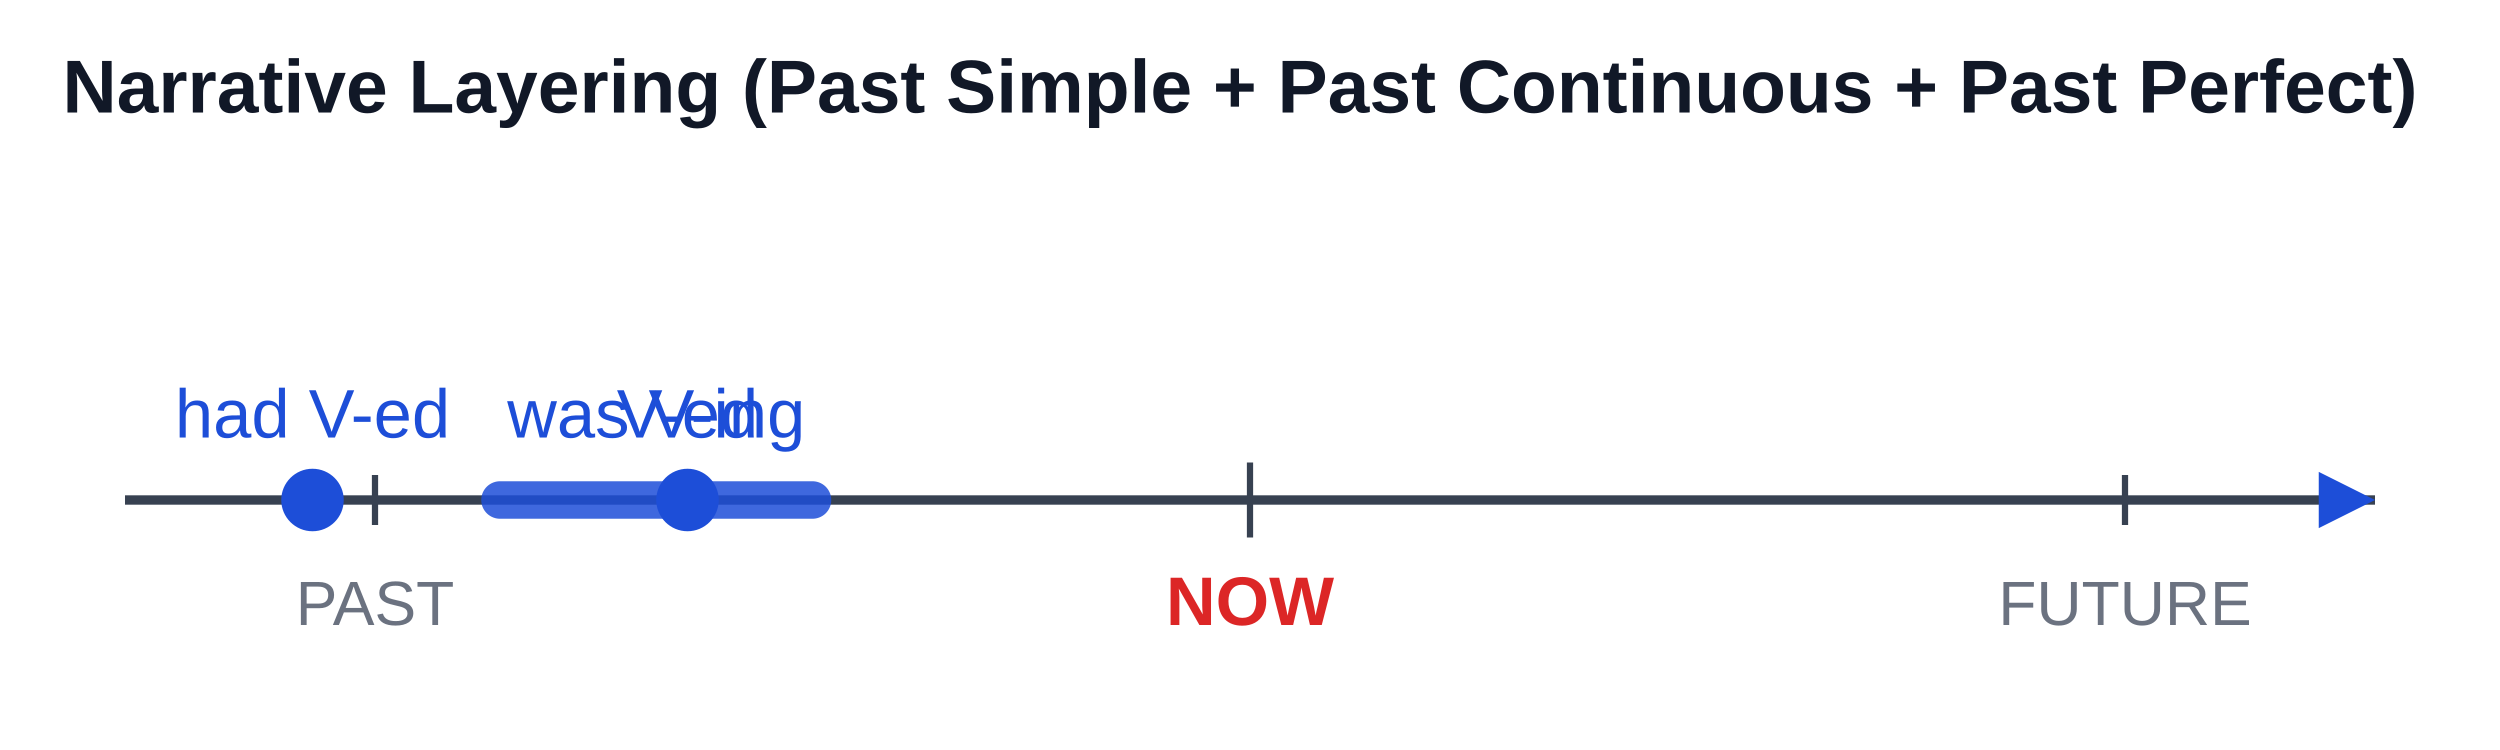
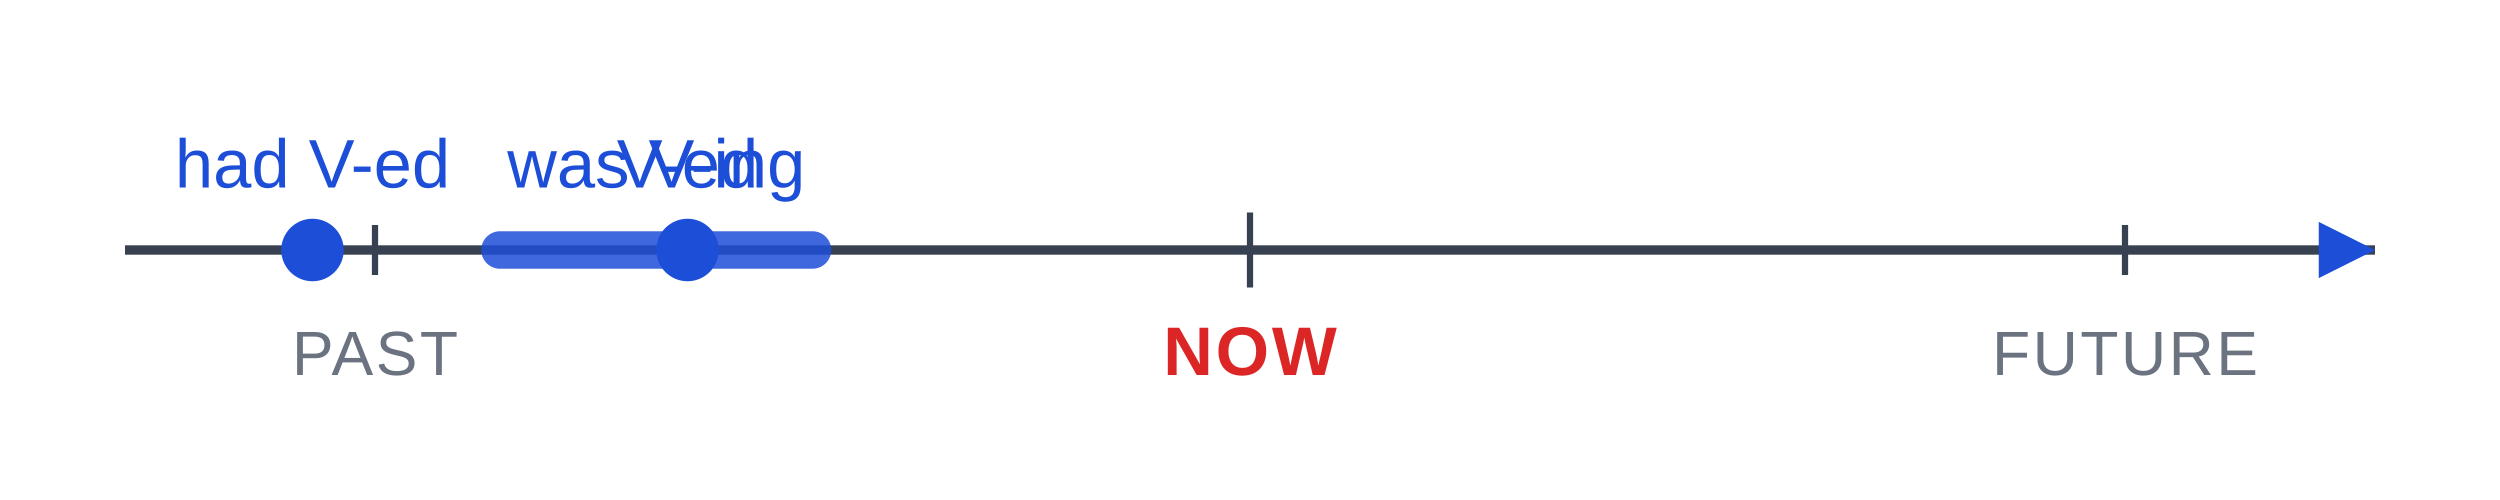
- <svg xmlns="http://www.w3.org/2000/svg" viewBox="0 0 400 120" font-family="-apple-system, Segoe UI, Arial, sans-serif" font-size="11">
+ <svg xmlns="http://www.w3.org/2000/svg" viewBox="0 0 400 80" font-family="-apple-system, Segoe UI, Arial, sans-serif" font-size="11">
  <style>
  .axis  { stroke:#374151; stroke-width:1.5; }
  .tick  { stroke:#374151; stroke-width:1; }
-   .label { fill:#6b7280; font-size:10px; }
-   .now   { fill:#dc2626; font-weight:700; }
+   .label { fill:#6b7280; font-size:10px; letter-spacing:0.04em; }
+   .now   { fill:#dc2626; font-weight:700; letter-spacing:0.04em; }
  .event { fill:#1d4ed8; }
  .arrow { fill:#1d4ed8; }
  .dur   { stroke:#1d4ed8; stroke-width:6; stroke-linecap:round; opacity:0.85; }
  .dot   { fill:#1d4ed8; }
-   .title { font-size:12px; fill:#111827; font-weight:600; }
+   /* Dark-mode style is baked INTO the SVG so the timeline looks right
+      regardless of how Anki applies its night-mode hooks at the page level. */
  @media (prefers-color-scheme: dark) {
-     .axis, .tick { stroke:#9ca3af; }
-     .label { fill:#9ca3af; }
-     .title { fill:#f9fafb; }
+     .axis, .tick { stroke:#94a3b8; }
+     .label { fill:#cbd5e1; }
    .now   { fill:#fca5a5; }
-     .event, .dur, .arrow, .dot { stroke:#93c5fd; fill:#93c5fd; }
+     .event, .arrow, .dot { fill:#93c5fd; }
+     .dur { stroke:#93c5fd; }
  }
</style>
-   <text x="10" y="18" class="title">Narrative Layering (Past Simple + Past Continuous + Past Perfect)</text>
-   <line x1="20" y1="80" x2="380" y2="80" class="axis" marker-end="url(#arrow)" />
  <defs>
    <marker id="arrow" markerWidth="10" markerHeight="10" refX="6" refY="3" orient="auto">
      <path d="M0,0 L6,3 L0,6 Z" class="arrow" />
    </marker>
  </defs>
-   <line x1="60" y1="76" x2="60" y2="84" class="tick" />
-   <line x1="200" y1="74" x2="200" y2="86" class="tick" />
-   <line x1="340" y1="76" x2="340" y2="84" class="tick" />
-   <text x="60" y="100" text-anchor="middle" class="label">PAST</text>
-   <text x="200" y="100" text-anchor="middle" class="now">NOW</text>
-   <text x="340" y="100" text-anchor="middle" class="label">FUTURE</text>
-   <circle cx="50" cy="80" r="5" class="dot" />
-   <text x="50" y="70" text-anchor="middle" class="event">had V-ed</text>
-   <line x1="80" y1="80" x2="130" y2="80" class="dur" />
-   <text x="105" y="70" text-anchor="middle" class="event">was V-ing</text>
-   <circle cx="110" cy="80" r="5" class="dot" />
-   <text x="110" y="70" text-anchor="middle" class="event">V-ed</text>
+   <line x1="20" y1="40" x2="380" y2="40" class="axis" marker-end="url(#arrow)" />
+   <line x1="60" y1="36" x2="60" y2="44" class="tick" />
+   <line x1="200" y1="34" x2="200" y2="46" class="tick" />
+   <line x1="340" y1="36" x2="340" y2="44" class="tick" />
+   <text x="60" y="60" text-anchor="middle" class="label">PAST</text>
+   <text x="200" y="60" text-anchor="middle" class="now">NOW</text>
+   <text x="340" y="60" text-anchor="middle" class="label">FUTURE</text>
+   <circle cx="50" cy="40" r="5" class="dot" />
+   <text x="50" y="30" text-anchor="middle" class="event">had V-ed</text>
+   <line x1="80" y1="40" x2="130" y2="40" class="dur" />
+   <text x="105" y="30" text-anchor="middle" class="event">was V-ing</text>
+   <circle cx="110" cy="40" r="5" class="dot" />
+   <text x="110" y="30" text-anchor="middle" class="event">V-ed</text>
</svg>
